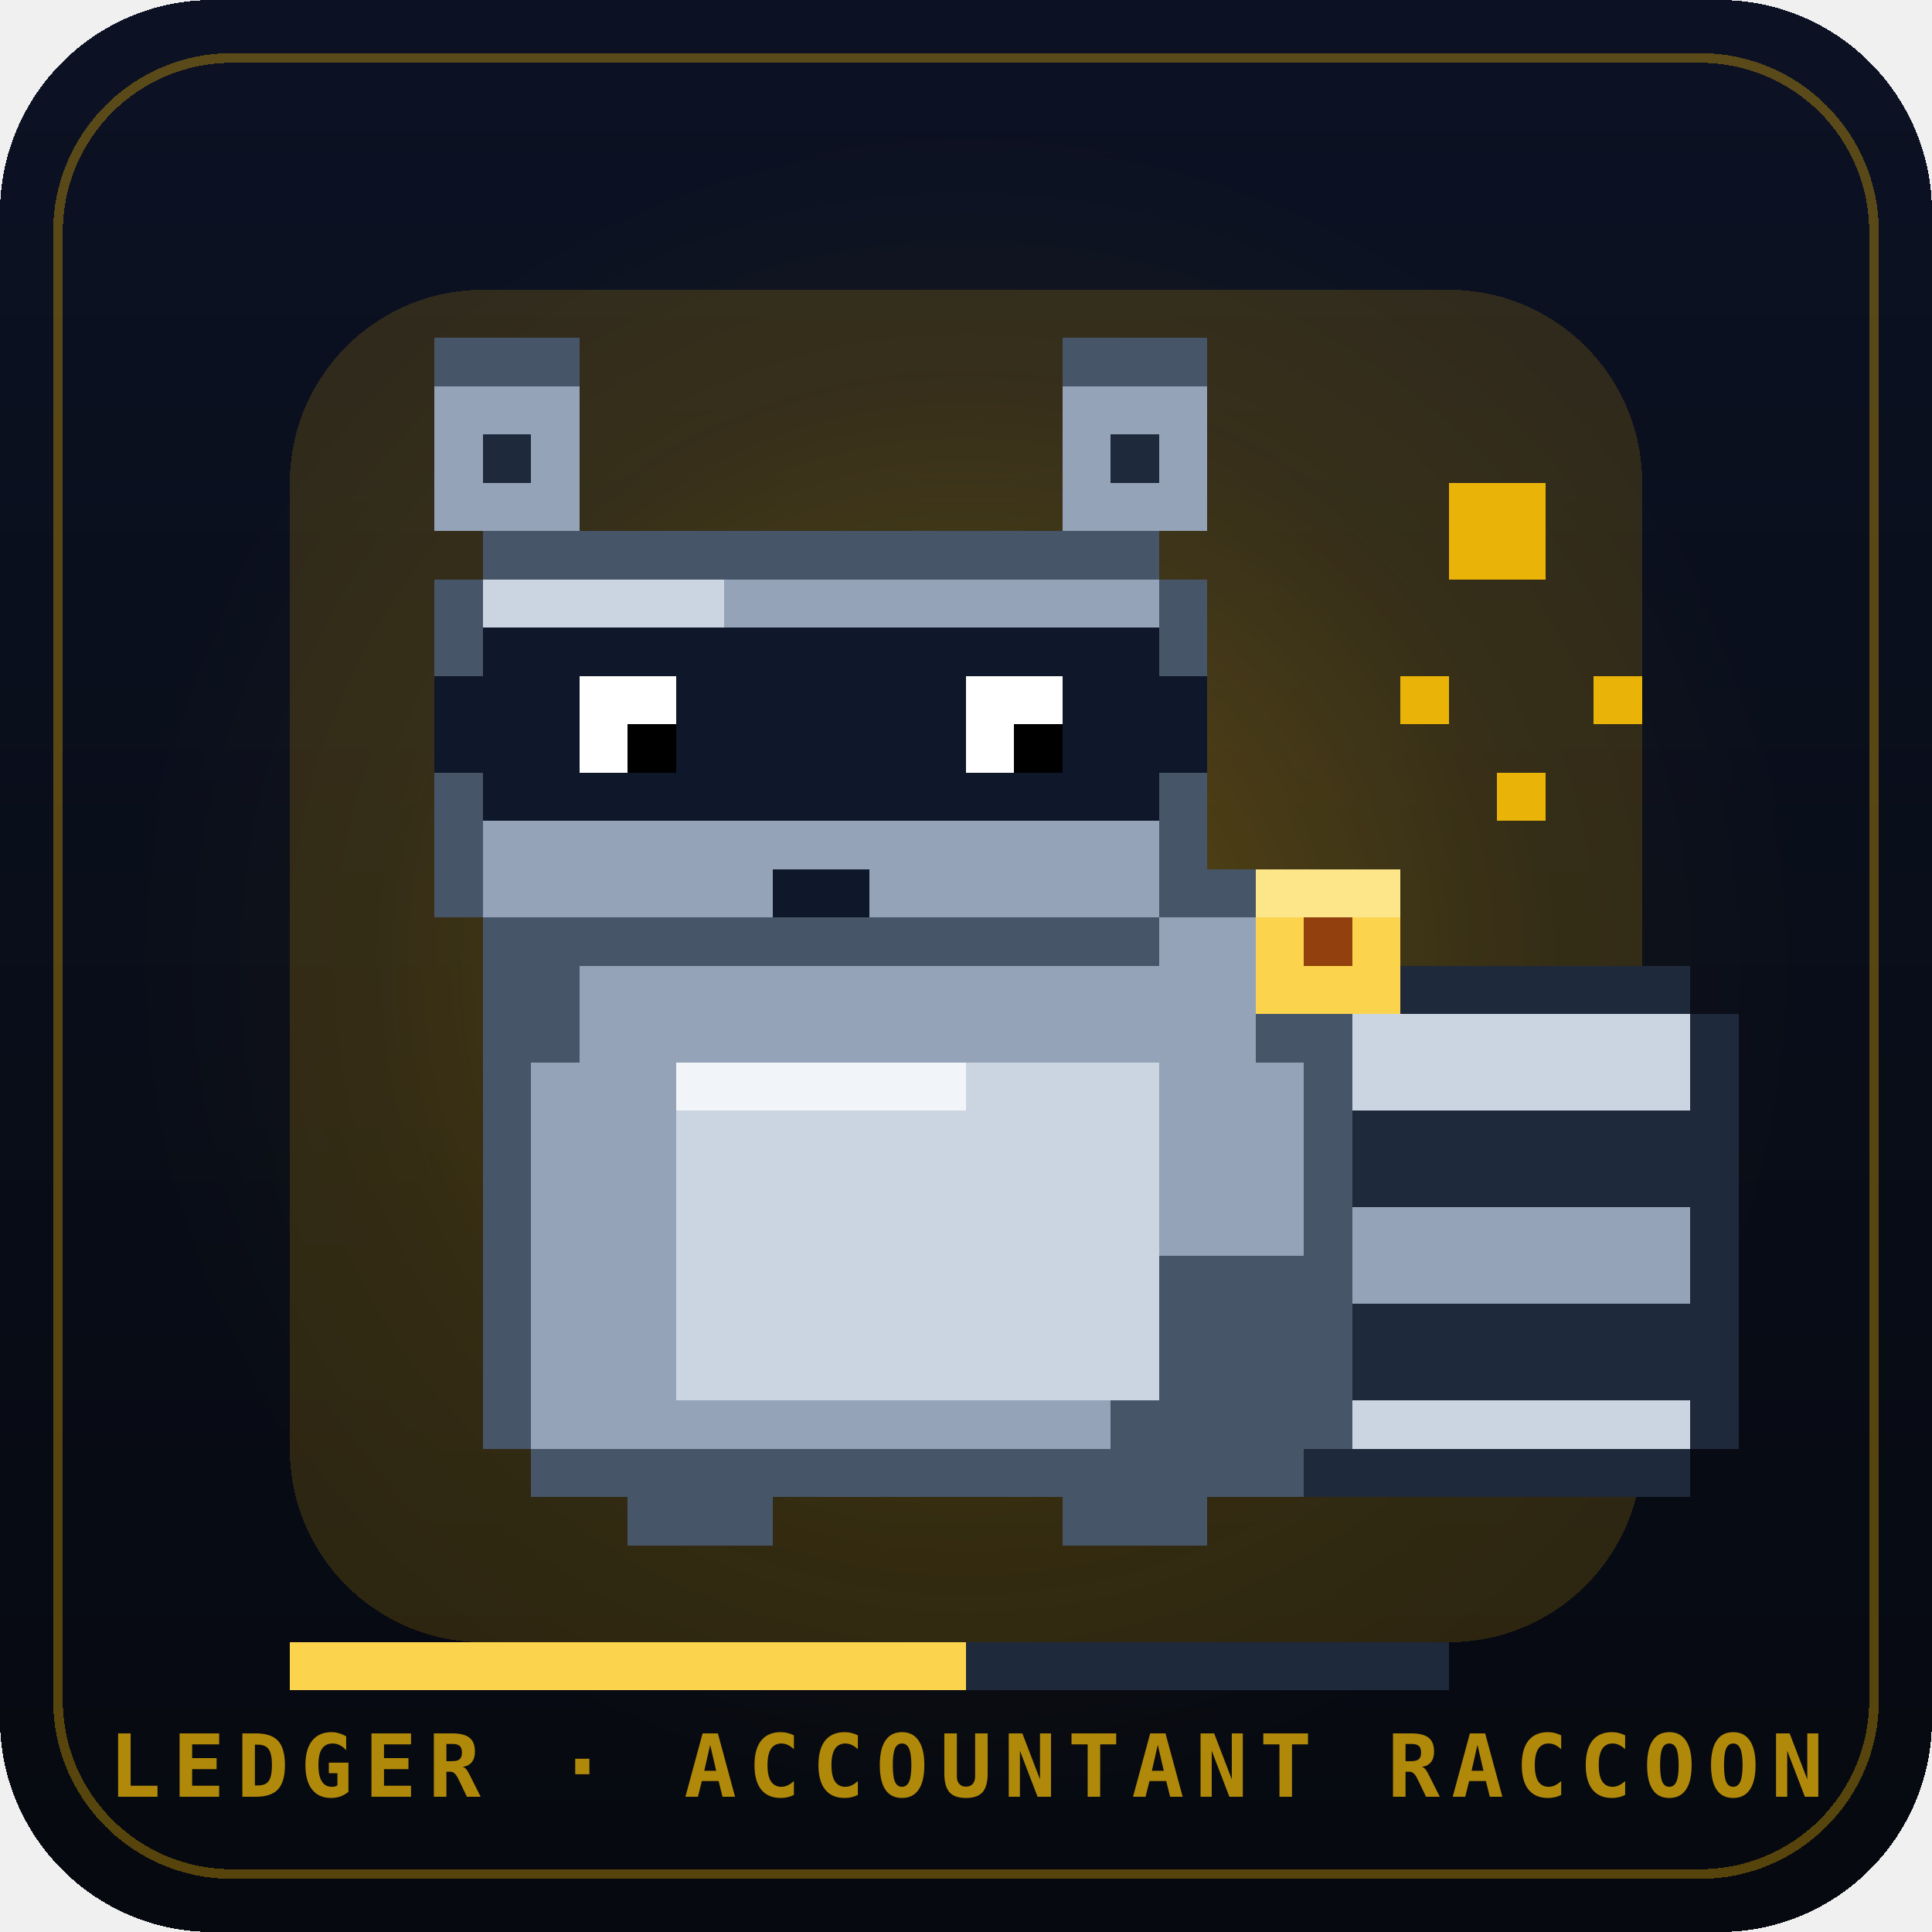
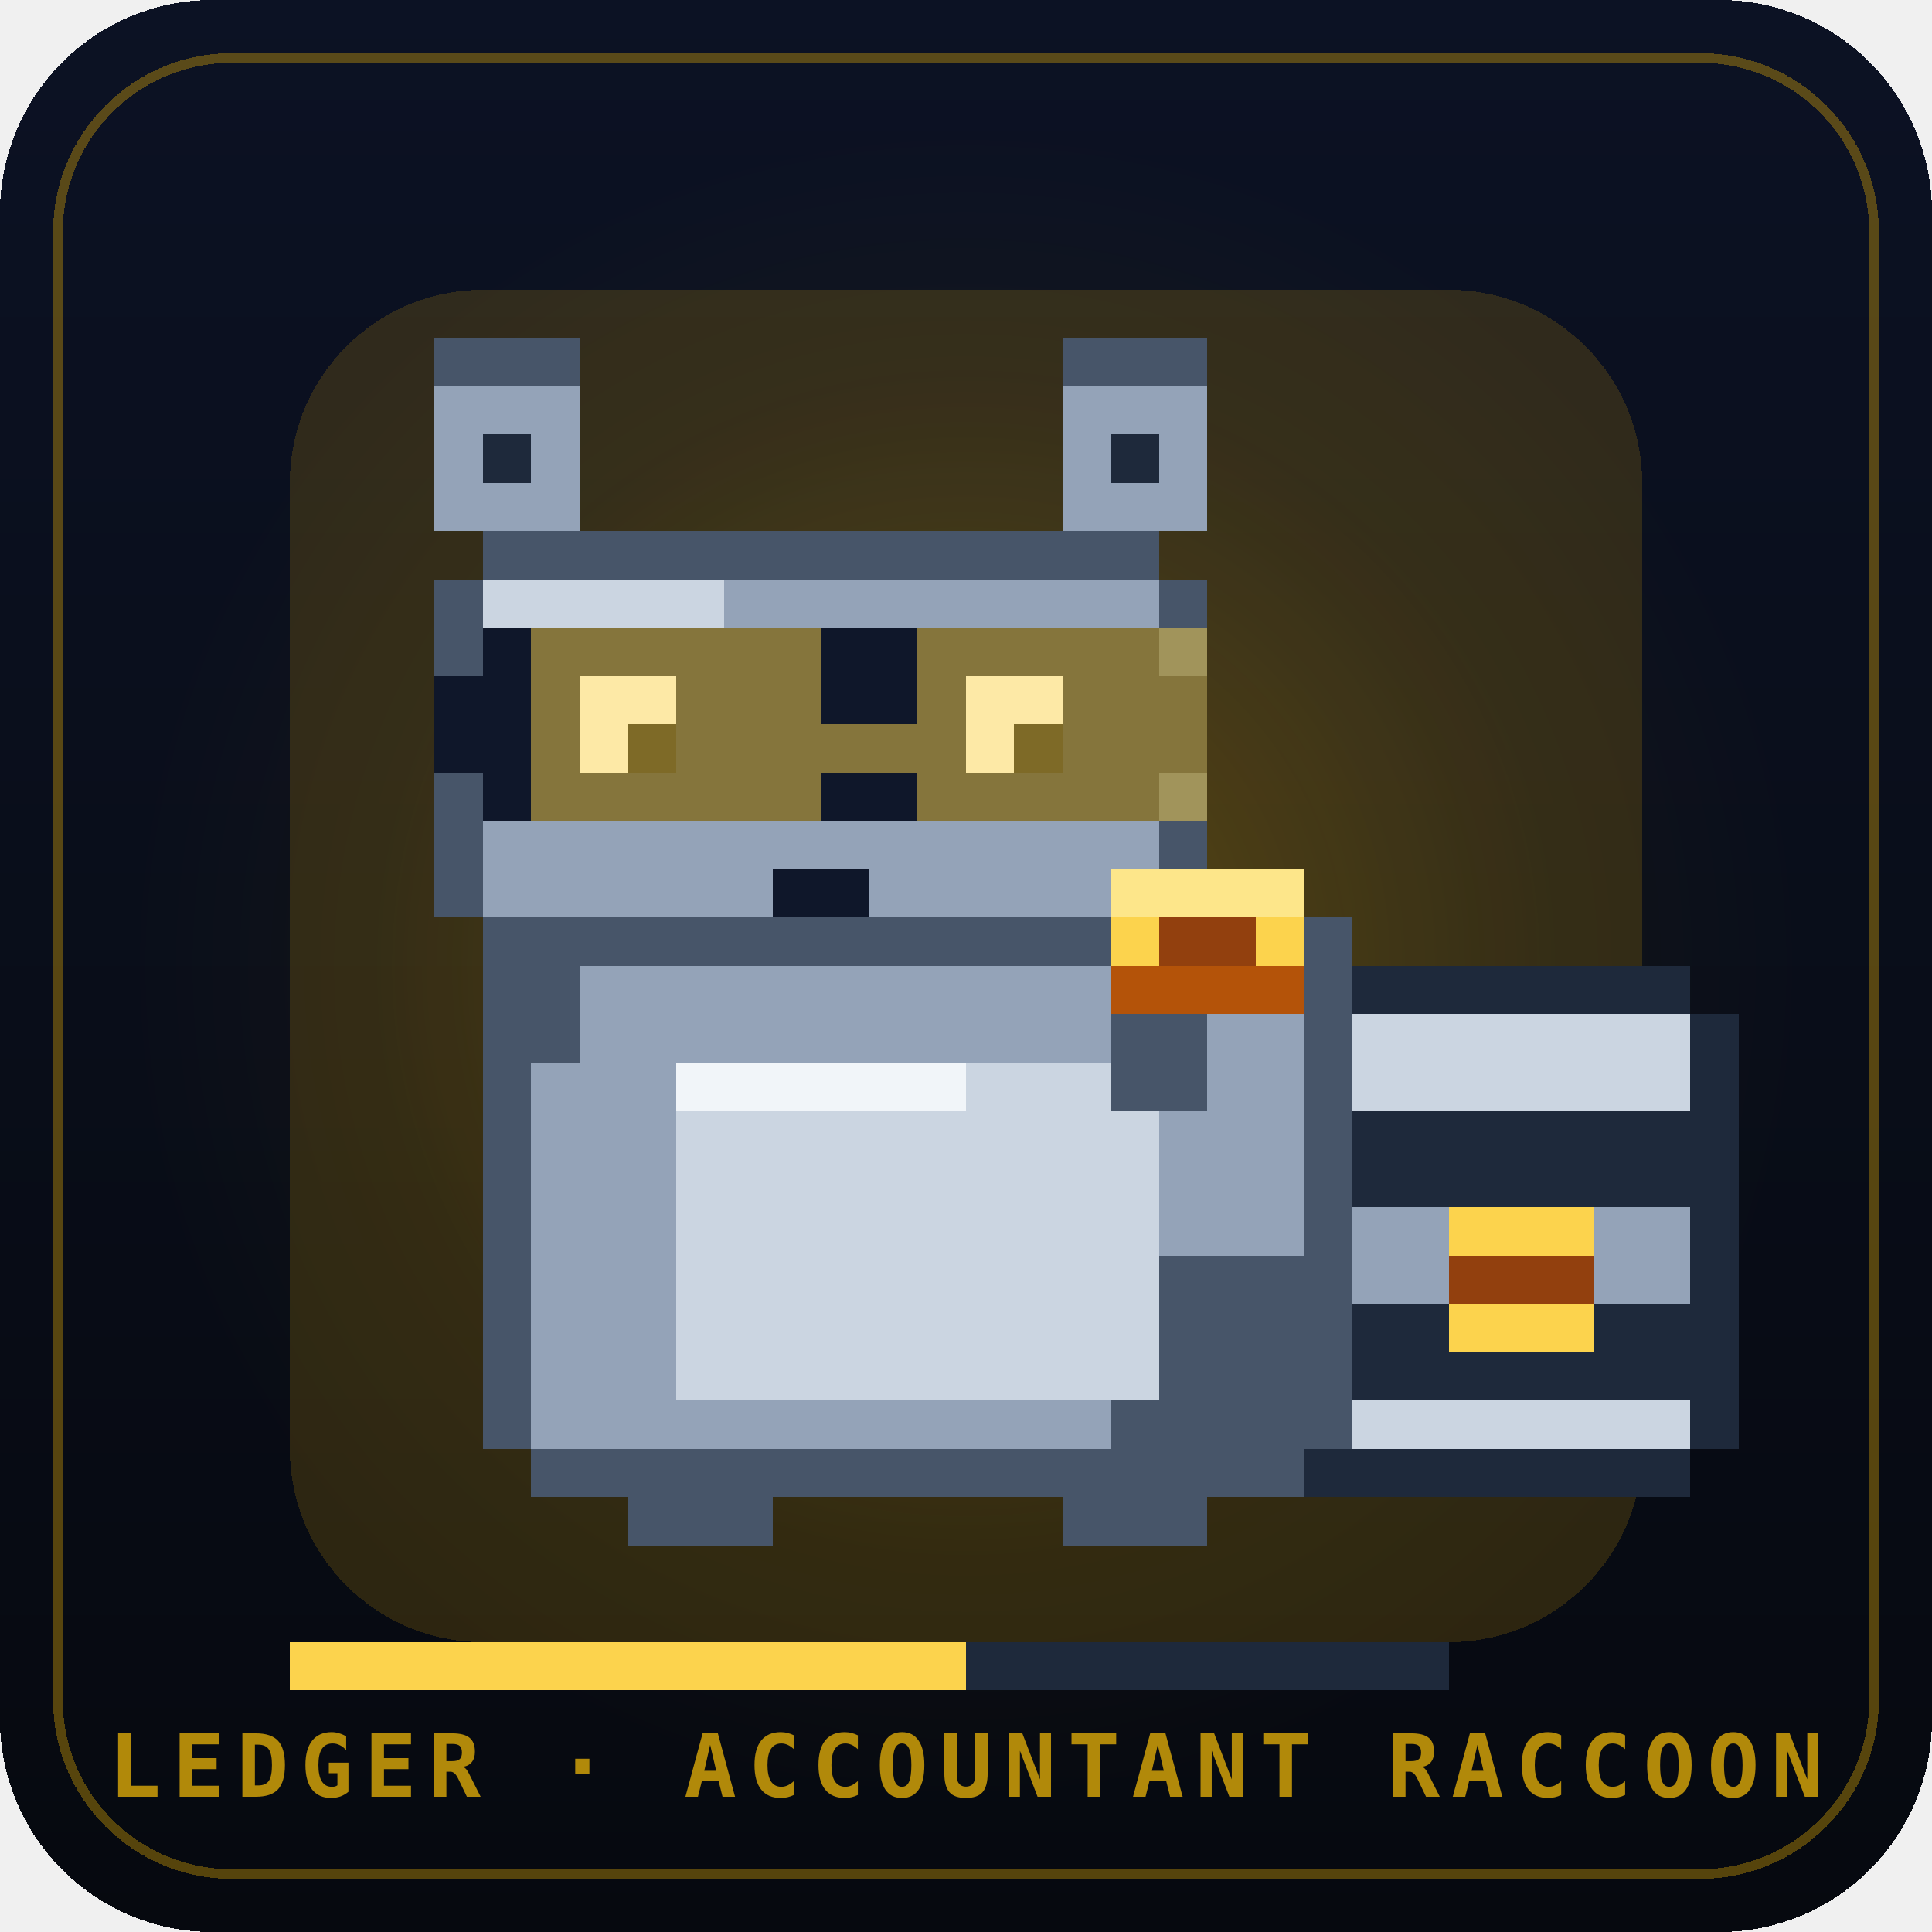
<svg xmlns="http://www.w3.org/2000/svg" viewBox="0 0 200 200" width="200" height="200" shape-rendering="crispEdges" role="img" aria-label="LEDGER · Accountant Raccoon mascot">
  <defs>
    <linearGradient id="bg" x1="0" y1="0" x2="0" y2="1">
      <stop offset="0%" stop-color="#0c1224" />
      <stop offset="100%" stop-color="#06090f" />
    </linearGradient>
    <radialGradient id="halo" cx="50%" cy="50%" r="50%">
      <stop offset="0%" stop-color="#eab308" stop-opacity=".25" />
      <stop offset="70%" stop-color="#eab308" stop-opacity=".03" />
      <stop offset="100%" stop-color="#eab308" stop-opacity="0" />
    </radialGradient>
  </defs>
  <rect width="200" height="200" rx="22" fill="url(#bg)" />
  <rect x="6" y="6" width="188" height="188" rx="18" fill="none" stroke="#eab308" stroke-opacity=".35" />
  <circle cx="100" cy="100" r="86" fill="url(#halo)" />
  <g transform="translate(20,20) scale(5)" style="color:#eab308">
    <rect class="halo" x="2" y="2" width="28" height="28" fill="currentColor" opacity="0.165" rx="4" />
    <g class="mascot-body">
      <rect x="23" y="16" width="8" height="1" fill="#1e293b" class="r-tail-outline" />
      <rect x="23" y="26" width="8" height="1" fill="#1e293b" class="r-tail-outline" />
      <rect x="23" y="17" width="1" height="9" fill="#1e293b" class="r-tail-outline" />
      <rect x="31" y="17" width="1" height="9" fill="#1e293b" class="r-tail-outline" />
      <rect x="23" y="17" width="8" height="2" fill="#cbd5e1" class="r-tail" />
      <rect x="23" y="19" width="8" height="2" fill="#1e293b" class="r-tail" />
      <rect x="23" y="21" width="8" height="2" fill="#94a3b8" class="r-tail" />
      <rect x="23" y="23" width="8" height="2" fill="#1e293b" class="r-tail" />
      <rect x="23" y="25" width="8" height="1" fill="#cbd5e1" class="r-tail" />
      <rect x="7" y="14" width="16" height="1" fill="#475569" class="r-body-outline" />
      <rect x="7" y="26" width="16" height="1" fill="#475569" class="r-body-outline" />
      <rect x="6" y="15" width="1" height="11" fill="#475569" class="r-body-outline" />
      <rect x="23" y="15" width="1" height="11" fill="#475569" class="r-body-outline" />
      <rect x="7" y="15" width="16" height="11" fill="#94a3b8" class="r-body" />
      <rect x="7" y="15" width="4" height="1" fill="#cbd5e1" class="r-body-hi" />
      <rect x="19" y="22" width="4" height="4" fill="#475569" class="r-body-sh" />
      <rect x="10" y="18" width="10" height="7" fill="#cbd5e1" class="r-chest" />
      <rect x="10" y="18" width="6" height="1" fill="#f1f5f9" class="r-chest-hi" />
      <rect x="9" y="26" width="3" height="2" fill="#475569" class="r-leg" />
      <rect x="18" y="26" width="3" height="2" fill="#475569" class="r-leg" />
      <rect x="6" y="7" width="14" height="1" fill="#475569" class="r-head-outline" />
      <rect x="6" y="15" width="14" height="1" fill="#475569" class="r-head-outline" />
      <rect x="5" y="8" width="1" height="7" fill="#475569" class="r-head-outline" />
      <rect x="20" y="8" width="1" height="7" fill="#475569" class="r-head-outline" />
      <rect x="6" y="8" width="14" height="7" fill="#94a3b8" class="r-head" />
      <rect x="6" y="8" width="5" height="1" fill="#cbd5e1" class="r-head-hi" />
      <rect x="5" y="4" width="3" height="3" fill="#94a3b8" class="r-ear" />
      <rect x="18" y="4" width="3" height="3" fill="#94a3b8" class="r-ear" />
      <rect x="5" y="3" width="3" height="1" fill="#475569" class="r-ear-outline" />
      <rect x="18" y="3" width="3" height="1" fill="#475569" class="r-ear-outline" />
      <rect x="6" y="5" width="1" height="1" fill="#1e293b" class="r-ear-in" />
      <rect x="19" y="5" width="1" height="1" fill="#1e293b" class="r-ear-in" />
      <rect x="6" y="9" width="14" height="4" fill="#0f172a" class="r-mask" />
      <rect x="5" y="10" width="1" height="2" fill="#0f172a" class="r-mask" />
      <rect x="20" y="10" width="1" height="2" fill="#0f172a" class="r-mask" />
      <rect x="8" y="10" width="2" height="2" fill="#fff" class="r-eye-w" />
      <rect x="16" y="10" width="2" height="2" fill="#fff" class="r-eye-w" />
      <rect x="9" y="11" width="1" height="1" fill="#000" class="r-eye-pupil" />
      <rect x="17" y="11" width="1" height="1" fill="#000" class="r-eye-pupil" />
      <rect x="12" y="14" width="2" height="1" fill="#0f172a" class="r-nose" />
      <rect x="6" y="16" width="2" height="2" fill="#475569" class="r-hand" />
-       <rect x="22" y="16" width="2" height="2" fill="#475569" class="r-hand" />
+       <rect x="19" y="17" width="2" height="2" fill="#475569" class="r-hand-r" />
+       <rect x="19" y="14" width="4" height="3" fill="#fcd34d" class="r-coin" />
+       <rect x="19" y="14" width="4" height="1" fill="#fde68a" class="r-coin-hi" />
+       <rect x="20" y="15" width="2" height="1" fill="#92400e" class="r-coin-sym" />
+       <rect x="19" y="16" width="4" height="1" fill="#b45309" class="r-coin-sh" />
+       <rect x="26" y="5" width="3" height="3" fill="#fcd34d" class="r-coin2" opacity="0" />
+       <rect x="26" y="5" width="3" height="1" fill="#fde68a" class="r-coin2-hi" opacity="0" />
+       <rect x="24" y="8" width="2" height="2" fill="#fcd34d" class="r-coin3" opacity="0" />
+       <rect x="8" y="30" width="16" height="1" fill="#f1f5f9" class="r-receipt" opacity="0" />
+       <rect x="9" y="29" width="14" height="1" fill="#f1f5f9" class="r-receipt" opacity="0" />
+       <rect x="10" y="29" width="3" height="1" fill="#475569" class="r-receipt-line" opacity="0" />
+       <rect x="14" y="29" width="3" height="1" fill="#475569" class="r-receipt-line" opacity="0" />
+       <rect x="18" y="29" width="3" height="1" fill="#475569" class="r-receipt-line" opacity="0" />
+       <rect x="2" y="30" width="0" height="0" fill="transparent" class="r-bar-bg" />
+       <rect x="25" y="9" width="1" height="1" fill="#fcd34d" class="r-tick" opacity="0" />
+       <rect x="27" y="11" width="1" height="1" fill="#fcd34d" class="r-tick" opacity="0" />
+       <rect x="29" y="9" width="1" height="1" fill="#fcd34d" class="r-tick" opacity="0" />
    </g>
    <g class="mascot-evo">
-       <rect x="22" y="14" width="3" height="3" fill="#fcd34d" class="r-coin" />
-       <rect x="22" y="14" width="3" height="1" fill="#fde68a" class="r-coin-hi" />
-       <rect x="23" y="15" width="1" height="1" fill="#92400e" class="r-coin-sym" />
-       <rect x="26" y="6" width="2" height="2" fill="currentColor" class="r-coin2" />
-       <rect x="2" y="30" width="24" height="1" fill="#1e293b" class="r-bar-bg" />
+       <rect x="26" y="23" width="3" height="1" fill="#fcd34d" class="r-coin-stack" />
+       <rect x="26" y="21" width="3" height="1" fill="#fcd34d" class="r-coin-stack" />
+       <rect x="26" y="22" width="3" height="1" fill="#92400e" class="r-coin-stack-sh" />
+       <rect x="2" y="30" width="24" height="1" fill="#1e293b" class="r-bar-bg-real" />
      <rect x="2" y="30" width="14" height="1" fill="#fcd34d" class="r-bar-fill" />
-       <rect x="25" y="10" width="1" height="1" fill="currentColor" class="r-tick" />
-       <rect x="27" y="12" width="1" height="1" fill="currentColor" class="r-tick" />
-       <rect x="29" y="10" width="1" height="1" fill="currentColor" class="r-tick" />
+       <rect x="7" y="9" width="6" height="4" fill="#fcd34d" class="r-spectacles" opacity="0.5" />
+       <rect x="15" y="9" width="6" height="4" fill="#fcd34d" class="r-spectacles" opacity="0.5" />
+       <rect x="13" y="11" width="2" height="1" fill="#fcd34d" class="r-spectacles" opacity="0.5" />
    </g>
  </g>
  <text x="100" y="186" text-anchor="middle" font-family="JetBrains Mono, ui-monospace, monospace" font-weight="700" font-size="9" fill="#eab308" opacity=".75" letter-spacing="1.2">
    LEDGER · ACCOUNTANT RACCOON
  </text>
</svg>
